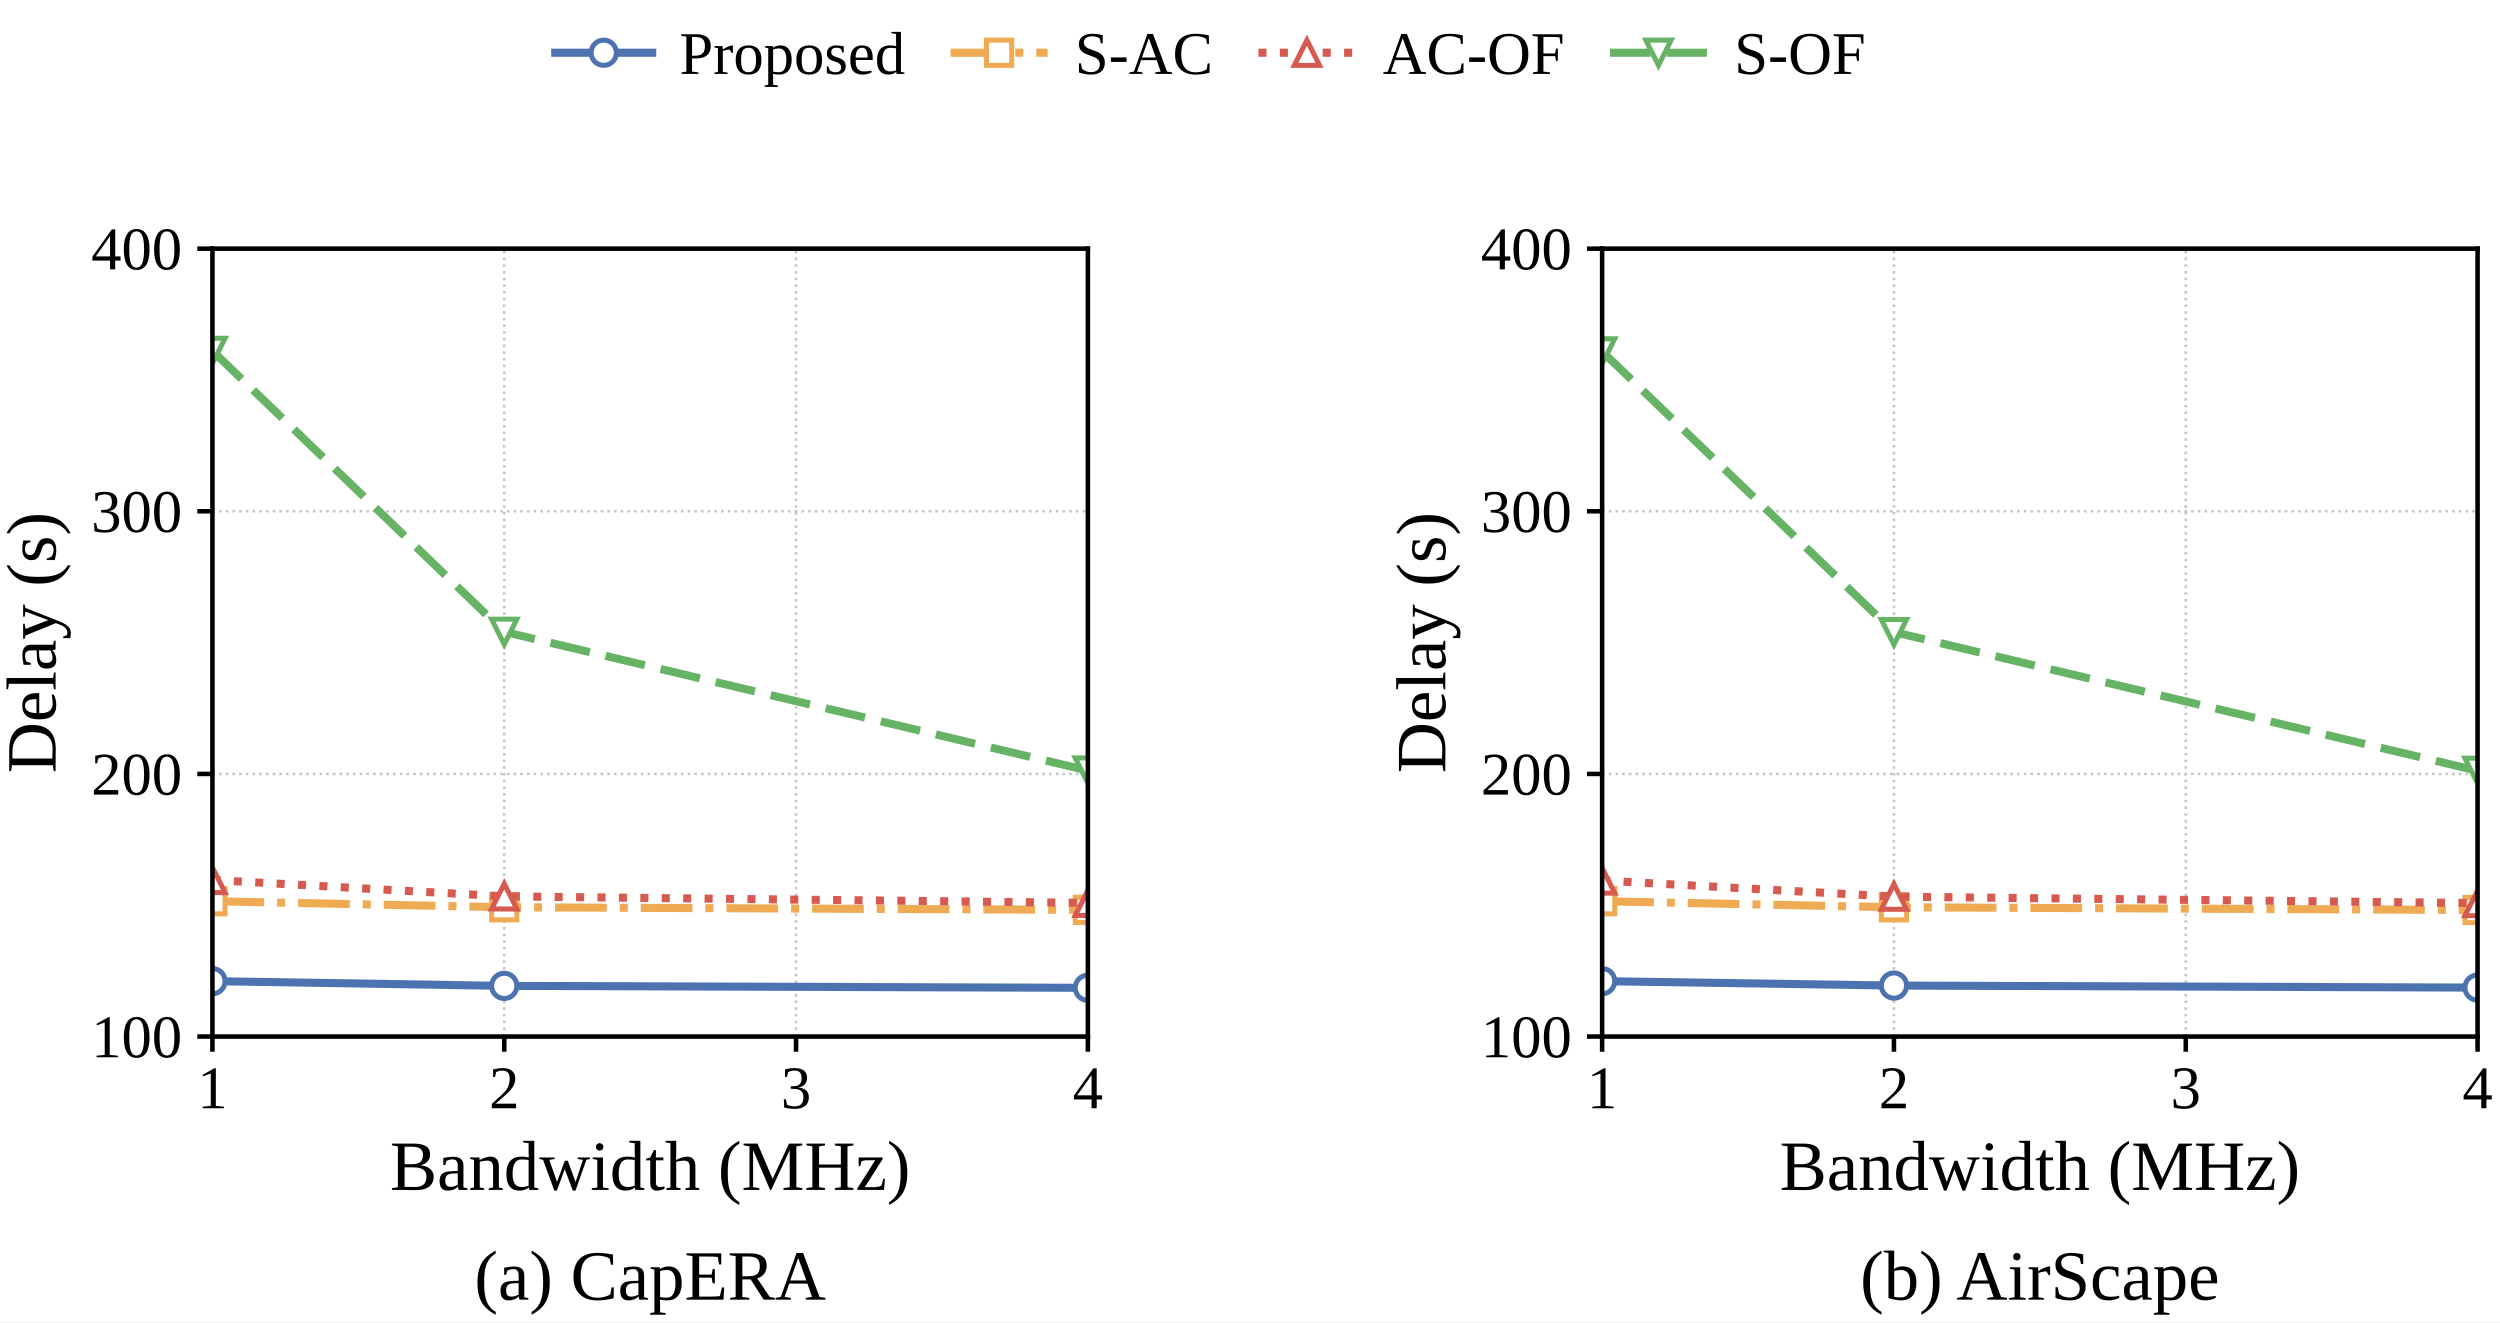
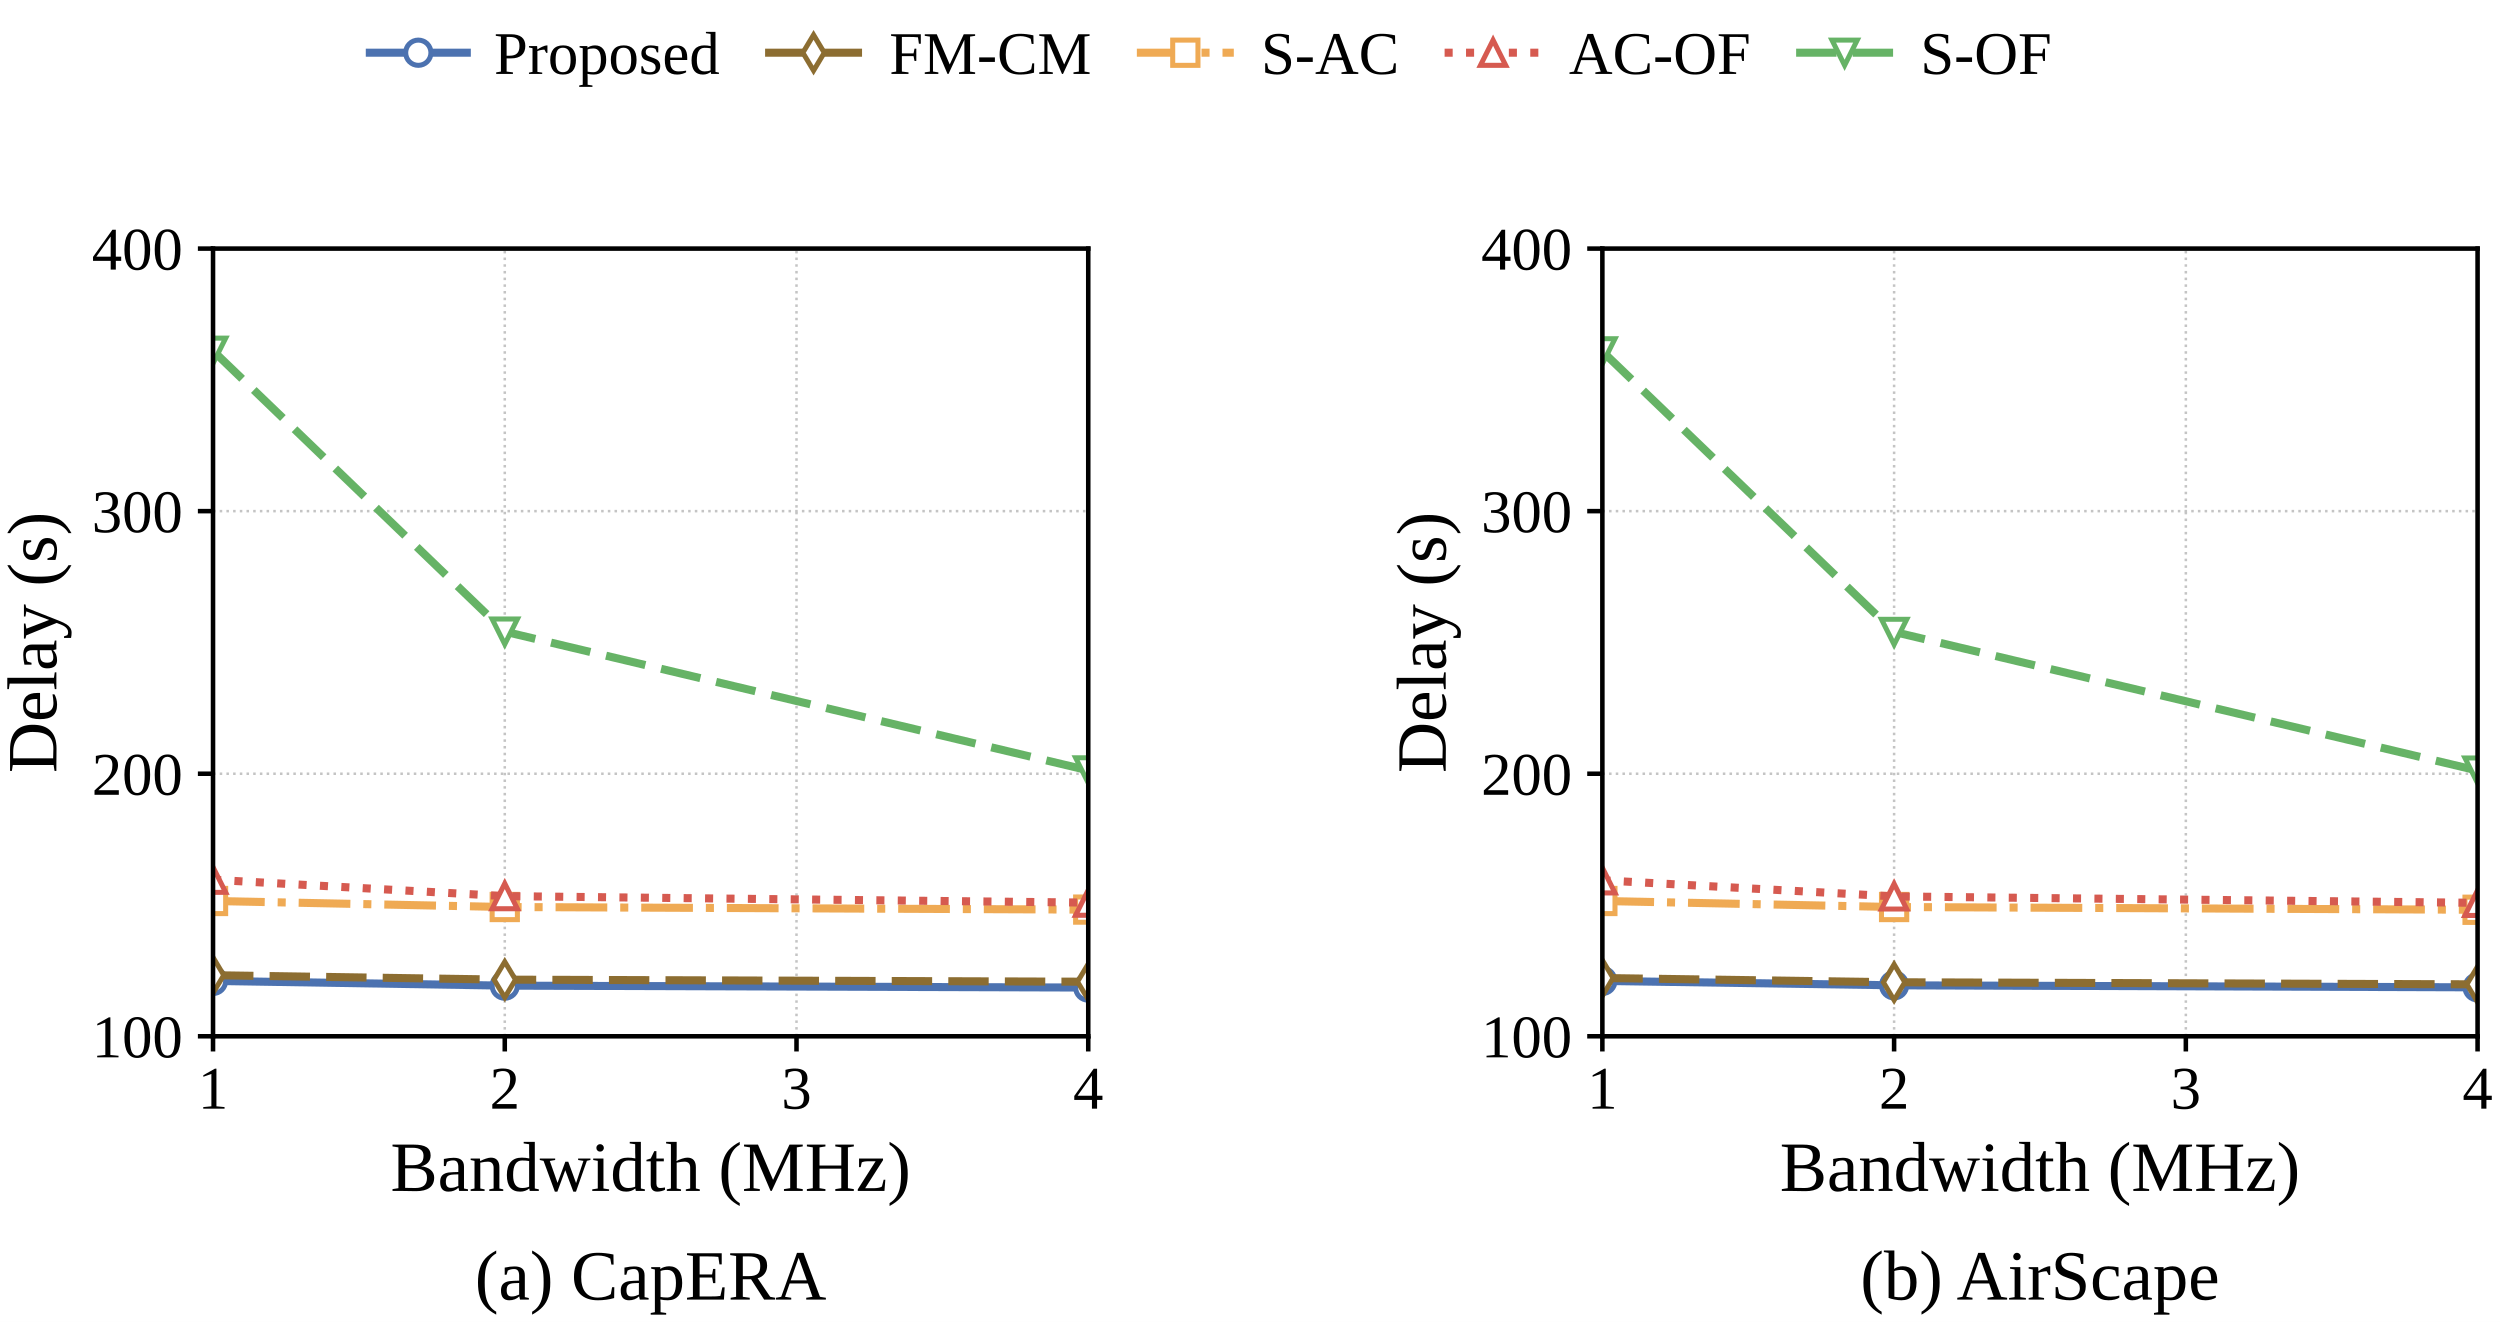
- <svg xmlns="http://www.w3.org/2000/svg" xmlns:xlink="http://www.w3.org/1999/xlink" width="494.904pt" height="261.766pt" viewBox="0 0 494.904 261.766" version="1.1">
+ <svg xmlns="http://www.w3.org/2000/svg" xmlns:xlink="http://www.w3.org/1999/xlink" width="495.033pt" height="261.766pt" viewBox="0 0 495.033 261.766" version="1.1">
  <defs>
    <style type="text/css">*{stroke-linejoin: round; stroke-linecap: butt}</style>
  </defs>
  <g id="figure_1">
    <g id="patch_1">
-       <path d="M 0 261.766 L 494.904 261.766 L 494.904 0 L 0 0 z " style="fill: #ffffff" />
+       <path d="M 0 261.766 L 495.033 261.766 L 495.033 0 L 0 0 z " style="fill: #ffffff" />
    </g>
    <g id="axes_1">
      <g id="patch_2">
-         <path d="M 42.053 205.198 L 215.357 205.198 L 215.357 49.224 L 42.053 49.224 z " style="fill: #ffffff" />
+         <path d="M 42.182 205.198 L 215.486 205.198 L 215.486 49.224 L 42.182 49.224 z " style="fill: #ffffff" />
      </g>
      <g id="matplotlib.axis_1">
        <g id="xtick_1">
          <g id="line2d_1">
-             <path d="M 42.053 205.198 L 42.053 49.224 " clip-path="url(#pb8b2e364c8)" style="fill: none; stroke-dasharray: 0.5,0.825; stroke-dashoffset: 0; stroke: #c4c4c4; stroke-width: 0.5" />
+             <path d="M 42.182 205.198 L 42.182 49.224 " clip-path="url(#p418075f021)" style="fill: none; stroke-dasharray: 0.5,0.825; stroke-dashoffset: 0; stroke: #c4c4c4; stroke-width: 0.5" />
          </g>
          <g id="line2d_2">
            <defs>
-               <path id="m5d435dd56e" d="M 0 0 L 0 3 " style="stroke: #000000; stroke-width: 0.9" />
+               <path id="mca2c76939e" d="M 0 0 L 0 3 " style="stroke: #000000; stroke-width: 0.9" />
            </defs>
            <g>
-               <use xlink:href="#m5d435dd56e" x="42.053" y="205.198" style="stroke: #000000; stroke-width: 0.9" />
+               <use xlink:href="#mca2c76939e" x="42.182" y="205.198" style="stroke: #000000; stroke-width: 0.9" />
            </g>
          </g>
          <g id="text_1">
-             <text style="font: 12px 'Times New Roman', 'Nimbus Roman', 'DejaVu Serif', serif; text-anchor: middle" x="42.053" y="219.393" transform="rotate(-0 42.05313 219.3932)">1</text>
+             <text style="font: 12px 'Times New Roman', 'Nimbus Roman', 'DejaVu Serif', serif; text-anchor: middle" x="42.182" y="219.53" transform="rotate(-0 42.18219 219.5301)">1</text>
          </g>
        </g>
        <g id="xtick_2">
          <g id="line2d_3">
-             <path d="M 99.821 205.198 L 99.821 49.224 " clip-path="url(#pb8b2e364c8)" style="fill: none; stroke-dasharray: 0.5,0.825; stroke-dashoffset: 0; stroke: #c4c4c4; stroke-width: 0.5" />
+             <path d="M 99.95 205.198 L 99.95 49.224 " clip-path="url(#p418075f021)" style="fill: none; stroke-dasharray: 0.5,0.825; stroke-dashoffset: 0; stroke: #c4c4c4; stroke-width: 0.5" />
          </g>
          <g id="line2d_4">
            <g>
-               <use xlink:href="#m5d435dd56e" x="99.821" y="205.198" style="stroke: #000000; stroke-width: 0.9" />
+               <use xlink:href="#mca2c76939e" x="99.95" y="205.198" style="stroke: #000000; stroke-width: 0.9" />
            </g>
          </g>
          <g id="text_2">
-             <text style="font: 12px 'Times New Roman', 'Nimbus Roman', 'DejaVu Serif', serif; text-anchor: middle" x="99.821" y="219.393" transform="rotate(-0 99.82112 219.3932)">2</text>
+             <text style="font: 12px 'Times New Roman', 'Nimbus Roman', 'DejaVu Serif', serif; text-anchor: middle" x="99.95" y="219.53" transform="rotate(-0 99.95019 219.5301)">2</text>
          </g>
        </g>
        <g id="xtick_3">
          <g id="line2d_5">
-             <path d="M 157.589 205.198 L 157.589 49.224 " clip-path="url(#pb8b2e364c8)" style="fill: none; stroke-dasharray: 0.5,0.825; stroke-dashoffset: 0; stroke: #c4c4c4; stroke-width: 0.5" />
+             <path d="M 157.718 205.198 L 157.718 49.224 " clip-path="url(#p418075f021)" style="fill: none; stroke-dasharray: 0.5,0.825; stroke-dashoffset: 0; stroke: #c4c4c4; stroke-width: 0.5" />
          </g>
          <g id="line2d_6">
            <g>
-               <use xlink:href="#m5d435dd56e" x="157.589" y="205.198" style="stroke: #000000; stroke-width: 0.9" />
+               <use xlink:href="#mca2c76939e" x="157.718" y="205.198" style="stroke: #000000; stroke-width: 0.9" />
            </g>
          </g>
          <g id="text_3">
-             <text style="font: 12px 'Times New Roman', 'Nimbus Roman', 'DejaVu Serif', serif; text-anchor: middle" x="157.589" y="219.393" transform="rotate(-0 157.5891 219.3932)">3</text>
+             <text style="font: 12px 'Times New Roman', 'Nimbus Roman', 'DejaVu Serif', serif; text-anchor: middle" x="157.718" y="219.53" transform="rotate(-0 157.7182 219.5301)">3</text>
          </g>
        </g>
        <g id="xtick_4">
          <g id="line2d_7">
-             <path d="M 215.357 205.198 L 215.357 49.224 " clip-path="url(#pb8b2e364c8)" style="fill: none; stroke-dasharray: 0.5,0.825; stroke-dashoffset: 0; stroke: #c4c4c4; stroke-width: 0.5" />
+             <path d="M 215.486 205.198 L 215.486 49.224 " clip-path="url(#p418075f021)" style="fill: none; stroke-dasharray: 0.5,0.825; stroke-dashoffset: 0; stroke: #c4c4c4; stroke-width: 0.5" />
          </g>
          <g id="line2d_8">
            <g>
-               <use xlink:href="#m5d435dd56e" x="215.357" y="205.198" style="stroke: #000000; stroke-width: 0.9" />
+               <use xlink:href="#mca2c76939e" x="215.486" y="205.198" style="stroke: #000000; stroke-width: 0.9" />
            </g>
          </g>
          <g id="text_4">
-             <text style="font: 12px 'Times New Roman', 'Nimbus Roman', 'DejaVu Serif', serif; text-anchor: middle" x="215.357" y="219.393" transform="rotate(-0 215.3571 219.3932)">4</text>
+             <text style="font: 12px 'Times New Roman', 'Nimbus Roman', 'DejaVu Serif', serif; text-anchor: middle" x="215.486" y="219.53" transform="rotate(-0 215.4862 219.5301)">4</text>
          </g>
        </g>
        <g id="text_5">
-           <text style="font: 14px 'Times New Roman', 'Nimbus Roman', 'DejaVu Serif', serif; text-anchor: middle" x="128.705" y="235.559" transform="rotate(-0 128.7051 235.5592)">Bandwidth (MHz)</text>
+           <text style="font: 14px 'Times New Roman', 'Nimbus Roman', 'DejaVu Serif', serif; text-anchor: middle" x="128.834" y="235.818" transform="rotate(-0 128.8342 235.8182)">Bandwidth (MHz)</text>
        </g>
      </g>
      <g id="matplotlib.axis_2">
        <g id="ytick_1">
          <g id="line2d_9">
-             <path d="M 42.053 205.198 L 215.357 205.198 " clip-path="url(#pb8b2e364c8)" style="fill: none; stroke-dasharray: 0.5,0.825; stroke-dashoffset: 0; stroke: #c4c4c4; stroke-width: 0.5" />
+             <path d="M 42.182 205.198 L 215.486 205.198 " clip-path="url(#p418075f021)" style="fill: none; stroke-dasharray: 0.5,0.825; stroke-dashoffset: 0; stroke: #c4c4c4; stroke-width: 0.5" />
          </g>
          <g id="line2d_10">
            <defs>
-               <path id="mfa0407b948" d="M 0 0 L -3 0 " style="stroke: #000000; stroke-width: 0.9" />
+               <path id="m64765bc69f" d="M 0 0 L -3 0 " style="stroke: #000000; stroke-width: 0.9" />
            </defs>
            <g>
-               <use xlink:href="#mfa0407b948" x="42.053" y="205.198" style="stroke: #000000; stroke-width: 0.9" />
+               <use xlink:href="#m64765bc69f" x="42.182" y="205.198" style="stroke: #000000; stroke-width: 0.9" />
            </g>
          </g>
          <g id="text_6">
-             <text style="font: 12px 'Times New Roman', 'Nimbus Roman', 'DejaVu Serif', serif; text-anchor: end" x="36.053" y="209.295" transform="rotate(-0 36.05313 209.2954)">100</text>
+             <text style="font: 12px 'Times New Roman', 'Nimbus Roman', 'DejaVu Serif', serif; text-anchor: end" x="36.182" y="209.364" transform="rotate(-0 36.18219 209.3639)">100</text>
          </g>
        </g>
        <g id="ytick_2">
          <g id="line2d_11">
-             <path d="M 42.053 153.206 L 215.357 153.206 " clip-path="url(#pb8b2e364c8)" style="fill: none; stroke-dasharray: 0.5,0.825; stroke-dashoffset: 0; stroke: #c4c4c4; stroke-width: 0.5" />
+             <path d="M 42.182 153.206 L 215.486 153.206 " clip-path="url(#p418075f021)" style="fill: none; stroke-dasharray: 0.5,0.825; stroke-dashoffset: 0; stroke: #c4c4c4; stroke-width: 0.5" />
          </g>
          <g id="line2d_12">
            <g>
-               <use xlink:href="#mfa0407b948" x="42.053" y="153.206" style="stroke: #000000; stroke-width: 0.9" />
+               <use xlink:href="#m64765bc69f" x="42.182" y="153.206" style="stroke: #000000; stroke-width: 0.9" />
            </g>
          </g>
          <g id="text_7">
-             <text style="font: 12px 'Times New Roman', 'Nimbus Roman', 'DejaVu Serif', serif; text-anchor: end" x="36.053" y="157.304" transform="rotate(-0 36.05313 157.3042)">200</text>
+             <text style="font: 12px 'Times New Roman', 'Nimbus Roman', 'DejaVu Serif', serif; text-anchor: end" x="36.182" y="157.373" transform="rotate(-0 36.18219 157.3726)">200</text>
          </g>
        </g>
        <g id="ytick_3">
          <g id="line2d_13">
-             <path d="M 42.053 101.215 L 215.357 101.215 " clip-path="url(#pb8b2e364c8)" style="fill: none; stroke-dasharray: 0.5,0.825; stroke-dashoffset: 0; stroke: #c4c4c4; stroke-width: 0.5" />
+             <path d="M 42.182 101.215 L 215.486 101.215 " clip-path="url(#p418075f021)" style="fill: none; stroke-dasharray: 0.5,0.825; stroke-dashoffset: 0; stroke: #c4c4c4; stroke-width: 0.5" />
          </g>
          <g id="line2d_14">
            <g>
-               <use xlink:href="#mfa0407b948" x="42.053" y="101.215" style="stroke: #000000; stroke-width: 0.9" />
+               <use xlink:href="#m64765bc69f" x="42.182" y="101.215" style="stroke: #000000; stroke-width: 0.9" />
            </g>
          </g>
          <g id="text_8">
-             <text style="font: 12px 'Times New Roman', 'Nimbus Roman', 'DejaVu Serif', serif; text-anchor: end" x="36.053" y="105.313" transform="rotate(-0 36.05313 105.313)">300</text>
+             <text style="font: 12px 'Times New Roman', 'Nimbus Roman', 'DejaVu Serif', serif; text-anchor: end" x="36.182" y="105.381" transform="rotate(-0 36.18219 105.3815)">300</text>
          </g>
        </g>
        <g id="ytick_4">
          <g id="line2d_15">
-             <path d="M 42.053 49.224 L 215.357 49.224 " clip-path="url(#pb8b2e364c8)" style="fill: none; stroke-dasharray: 0.5,0.825; stroke-dashoffset: 0; stroke: #c4c4c4; stroke-width: 0.5" />
+             <path d="M 42.182 49.224 L 215.486 49.224 " clip-path="url(#p418075f021)" style="fill: none; stroke-dasharray: 0.5,0.825; stroke-dashoffset: 0; stroke: #c4c4c4; stroke-width: 0.5" />
          </g>
          <g id="line2d_16">
            <g>
-               <use xlink:href="#mfa0407b948" x="42.053" y="49.224" style="stroke: #000000; stroke-width: 0.9" />
+               <use xlink:href="#m64765bc69f" x="42.182" y="49.224" style="stroke: #000000; stroke-width: 0.9" />
            </g>
          </g>
          <g id="text_9">
-             <text style="font: 12px 'Times New Roman', 'Nimbus Roman', 'DejaVu Serif', serif; text-anchor: end" x="36.053" y="53.322" transform="rotate(-0 36.05313 53.32181)">400</text>
+             <text style="font: 12px 'Times New Roman', 'Nimbus Roman', 'DejaVu Serif', serif; text-anchor: end" x="36.182" y="53.39" transform="rotate(-0 36.18219 53.39025)">400</text>
          </g>
        </g>
        <g id="text_10">
-           <text style="font: 14px 'Times New Roman', 'Nimbus Roman', 'DejaVu Serif', serif; text-anchor: middle" x="11.002" y="127.211" transform="rotate(-90 11.00156 127.2108)">Delay (s)</text>
+           <text style="font: 14px 'Times New Roman', 'Nimbus Roman', 'DejaVu Serif', serif; text-anchor: middle" x="11.161" y="127.211" transform="rotate(-90 11.16125 127.2108)">Delay (s)</text>
        </g>
      </g>
      <g id="line2d_17">
-         <path d="M 42.053 194.231 L 99.821 195.168 L 215.357 195.549 " clip-path="url(#pb8b2e364c8)" style="fill: none; stroke: #4c72b0; stroke-width: 1.6; stroke-linecap: square" />
+         <path d="M 42.182 194.231 L 99.95 195.168 L 215.486 195.549 " clip-path="url(#p418075f021)" style="fill: none; stroke: #4c72b0; stroke-width: 1.6; stroke-linecap: square" />
        <defs>
-           <path id="mbd447a76b1" d="M 0 2.5 C 0.663 2.5 1.299 2.237 1.768 1.768 C 2.237 1.299 2.5 0.663 2.5 0 C 2.5 -0.663 2.237 -1.299 1.768 -1.768 C 1.299 -2.237 0.663 -2.5 0 -2.5 C -0.663 -2.5 -1.299 -2.237 -1.768 -1.768 C -2.237 -1.299 -2.5 -0.663 -2.5 0 C -2.5 0.663 -2.237 1.299 -1.768 1.768 C -1.299 2.237 -0.663 2.5 0 2.5 z " style="stroke: #4c72b0" />
+           <path id="m3d410d52fe" d="M 0 2.5 C 0.663 2.5 1.299 2.237 1.768 1.768 C 2.237 1.299 2.5 0.663 2.5 0 C 2.5 -0.663 2.237 -1.299 1.768 -1.768 C 1.299 -2.237 0.663 -2.5 0 -2.5 C -0.663 -2.5 -1.299 -2.237 -1.768 -1.768 C -2.237 -1.299 -2.5 -0.663 -2.5 0 C -2.5 0.663 -2.237 1.299 -1.768 1.768 C -1.299 2.237 -0.663 2.5 0 2.5 z " style="stroke: #4c72b0" />
        </defs>
-         <g clip-path="url(#pb8b2e364c8)">
-           <use xlink:href="#mbd447a76b1" x="42.053" y="194.231" style="fill: #ffffff; stroke: #4c72b0" />
-           <use xlink:href="#mbd447a76b1" x="99.821" y="195.168" style="fill: #ffffff; stroke: #4c72b0" />
-           <use xlink:href="#mbd447a76b1" x="215.357" y="195.549" style="fill: #ffffff; stroke: #4c72b0" />
+         <g clip-path="url(#p418075f021)">
+           <use xlink:href="#m3d410d52fe" x="42.182" y="194.231" style="fill: #ffffff; stroke: #4c72b0" />
+           <use xlink:href="#m3d410d52fe" x="99.95" y="195.168" style="fill: #ffffff; stroke: #4c72b0" />
+           <use xlink:href="#m3d410d52fe" x="215.486" y="195.549" style="fill: #ffffff; stroke: #4c72b0" />
        </g>
      </g>
      <g id="line2d_18">
-         <path d="M 42.053 178.407 L 99.821 179.6 L 215.357 180.116 " clip-path="url(#pb8b2e364c8)" style="fill: none; stroke-dasharray: 10.24,2.56,1.6,2.56; stroke-dashoffset: 0; stroke: #efaa54; stroke-width: 1.6" />
+         <path d="M 42.182 193.103 L 99.95 193.981 L 215.486 194.394 " clip-path="url(#p418075f021)" style="fill: none; stroke-dasharray: 8,3.2; stroke-dashoffset: 0; stroke: #8c6d31; stroke-width: 1.6" />
        <defs>
-           <path id="m05ea14dd9e" d="M -2.5 2.5 L 2.5 2.5 L 2.5 -2.5 L -2.5 -2.5 z " style="stroke: #efaa54; stroke-linejoin: miter" />
+           <path id="m2f4f884e39" d="M -0 3.536 L 2.121 0 L -0 -3.536 L -2.121 -0 z " style="stroke: #8c6d31; stroke-linejoin: miter" />
        </defs>
-         <g clip-path="url(#pb8b2e364c8)">
-           <use xlink:href="#m05ea14dd9e" x="42.053" y="178.407" style="fill: #ffffff; stroke: #efaa54; stroke-linejoin: miter" />
-           <use xlink:href="#m05ea14dd9e" x="99.821" y="179.6" style="fill: #ffffff; stroke: #efaa54; stroke-linejoin: miter" />
-           <use xlink:href="#m05ea14dd9e" x="215.357" y="180.116" style="fill: #ffffff; stroke: #efaa54; stroke-linejoin: miter" />
+         <g clip-path="url(#p418075f021)">
+           <use xlink:href="#m2f4f884e39" x="42.182" y="193.103" style="fill: #ffffff; stroke: #8c6d31; stroke-linejoin: miter" />
+           <use xlink:href="#m2f4f884e39" x="99.95" y="193.981" style="fill: #ffffff; stroke: #8c6d31; stroke-linejoin: miter" />
+           <use xlink:href="#m2f4f884e39" x="215.486" y="194.394" style="fill: #ffffff; stroke: #8c6d31; stroke-linejoin: miter" />
        </g>
      </g>
      <g id="line2d_19">
-         <path d="M 42.053 174.201 L 99.821 177.444 L 215.357 178.732 " clip-path="url(#pb8b2e364c8)" style="fill: none; stroke-dasharray: 1.6,2.64; stroke-dashoffset: 0; stroke: #d65a50; stroke-width: 1.6" />
+         <path d="M 42.182 178.407 L 99.95 179.6 L 215.486 180.116 " clip-path="url(#p418075f021)" style="fill: none; stroke-dasharray: 10.24,2.56,1.6,2.56; stroke-dashoffset: 0; stroke: #efaa54; stroke-width: 1.6" />
        <defs>
-           <path id="m8ee3a49b47" d="M 0 -2.5 L -2.5 2.5 L 2.5 2.5 z " style="stroke: #d65a50; stroke-linejoin: miter" />
+           <path id="ma551f74fd8" d="M -2.5 2.5 L 2.5 2.5 L 2.5 -2.5 L -2.5 -2.5 z " style="stroke: #efaa54; stroke-linejoin: miter" />
        </defs>
-         <g clip-path="url(#pb8b2e364c8)">
-           <use xlink:href="#m8ee3a49b47" x="42.053" y="174.201" style="fill: #ffffff; stroke: #d65a50; stroke-linejoin: miter" />
-           <use xlink:href="#m8ee3a49b47" x="99.821" y="177.444" style="fill: #ffffff; stroke: #d65a50; stroke-linejoin: miter" />
-           <use xlink:href="#m8ee3a49b47" x="215.357" y="178.732" style="fill: #ffffff; stroke: #d65a50; stroke-linejoin: miter" />
+         <g clip-path="url(#p418075f021)">
+           <use xlink:href="#ma551f74fd8" x="42.182" y="178.407" style="fill: #ffffff; stroke: #efaa54; stroke-linejoin: miter" />
+           <use xlink:href="#ma551f74fd8" x="99.95" y="179.6" style="fill: #ffffff; stroke: #efaa54; stroke-linejoin: miter" />
+           <use xlink:href="#ma551f74fd8" x="215.486" y="180.116" style="fill: #ffffff; stroke: #efaa54; stroke-linejoin: miter" />
        </g>
      </g>
      <g id="line2d_20">
-         <path d="M 42.053 69.459 L 99.821 125.072 L 215.357 152.546 " clip-path="url(#pb8b2e364c8)" style="fill: none; stroke-dasharray: 8,3.2; stroke-dashoffset: 0; stroke: #66b366; stroke-width: 1.6" />
+         <path d="M 42.182 174.201 L 99.95 177.444 L 215.486 178.732 " clip-path="url(#p418075f021)" style="fill: none; stroke-dasharray: 1.6,2.64; stroke-dashoffset: 0; stroke: #d65a50; stroke-width: 1.6" />
        <defs>
-           <path id="mfc813d1daf" d="M -0 2.5 L 2.5 -2.5 L -2.5 -2.5 z " style="stroke: #66b366; stroke-linejoin: miter" />
+           <path id="m4566b4f1d1" d="M 0 -2.5 L -2.5 2.5 L 2.5 2.5 z " style="stroke: #d65a50; stroke-linejoin: miter" />
        </defs>
-         <g clip-path="url(#pb8b2e364c8)">
-           <use xlink:href="#mfc813d1daf" x="42.053" y="69.459" style="fill: #ffffff; stroke: #66b366; stroke-linejoin: miter" />
-           <use xlink:href="#mfc813d1daf" x="99.821" y="125.072" style="fill: #ffffff; stroke: #66b366; stroke-linejoin: miter" />
-           <use xlink:href="#mfc813d1daf" x="215.357" y="152.546" style="fill: #ffffff; stroke: #66b366; stroke-linejoin: miter" />
+         <g clip-path="url(#p418075f021)">
+           <use xlink:href="#m4566b4f1d1" x="42.182" y="174.201" style="fill: #ffffff; stroke: #d65a50; stroke-linejoin: miter" />
+           <use xlink:href="#m4566b4f1d1" x="99.95" y="177.444" style="fill: #ffffff; stroke: #d65a50; stroke-linejoin: miter" />
+           <use xlink:href="#m4566b4f1d1" x="215.486" y="178.732" style="fill: #ffffff; stroke: #d65a50; stroke-linejoin: miter" />
+         </g>
+       </g>
+       <g id="line2d_21">
+         <path d="M 42.182 69.459 L 99.95 125.072 L 215.486 152.546 " clip-path="url(#p418075f021)" style="fill: none; stroke-dasharray: 8,3.2; stroke-dashoffset: 0; stroke: #66b366; stroke-width: 1.6" />
+         <defs>
+           <path id="m9870bb6a5e" d="M -0 2.5 L 2.5 -2.5 L -2.5 -2.5 z " style="stroke: #66b366; stroke-linejoin: miter" />
+         </defs>
+         <g clip-path="url(#p418075f021)">
+           <use xlink:href="#m9870bb6a5e" x="42.182" y="69.459" style="fill: #ffffff; stroke: #66b366; stroke-linejoin: miter" />
+           <use xlink:href="#m9870bb6a5e" x="99.95" y="125.072" style="fill: #ffffff; stroke: #66b366; stroke-linejoin: miter" />
+           <use xlink:href="#m9870bb6a5e" x="215.486" y="152.546" style="fill: #ffffff; stroke: #66b366; stroke-linejoin: miter" />
        </g>
      </g>
      <g id="patch_3">
-         <path d="M 42.053 205.198 L 42.053 49.224 " style="fill: none; stroke: #000000; stroke-width: 0.9; stroke-linejoin: miter; stroke-linecap: square" />
+         <path d="M 42.182 205.198 L 42.182 49.224 " style="fill: none; stroke: #000000; stroke-width: 0.9; stroke-linejoin: miter; stroke-linecap: square" />
      </g>
      <g id="patch_4">
-         <path d="M 215.357 205.198 L 215.357 49.224 " style="fill: none; stroke: #000000; stroke-width: 0.9; stroke-linejoin: miter; stroke-linecap: square" />
+         <path d="M 215.486 205.198 L 215.486 49.224 " style="fill: none; stroke: #000000; stroke-width: 0.9; stroke-linejoin: miter; stroke-linecap: square" />
      </g>
      <g id="patch_5">
-         <path d="M 42.053 205.198 L 215.357 205.198 " style="fill: none; stroke: #000000; stroke-width: 0.9; stroke-linejoin: miter; stroke-linecap: square" />
+         <path d="M 42.182 205.198 L 215.486 205.198 " style="fill: none; stroke: #000000; stroke-width: 0.9; stroke-linejoin: miter; stroke-linecap: square" />
      </g>
      <g id="patch_6">
-         <path d="M 42.053 49.224 L 215.357 49.224 " style="fill: none; stroke: #000000; stroke-width: 0.9; stroke-linejoin: miter; stroke-linecap: square" />
+         <path d="M 42.182 49.224 L 215.486 49.224 " style="fill: none; stroke: #000000; stroke-width: 0.9; stroke-linejoin: miter; stroke-linecap: square" />
      </g>
    </g>
    <g id="axes_2">
      <g id="patch_7">
-         <path d="M 317.16 205.198 L 490.464 205.198 L 490.464 49.224 L 317.16 49.224 z " style="fill: #ffffff" />
+         <path d="M 317.289 205.198 L 490.593 205.198 L 490.593 49.224 L 317.289 49.224 z " style="fill: #ffffff" />
      </g>
      <g id="matplotlib.axis_3">
        <g id="xtick_5">
-           <g id="line2d_21">
-             <path d="M 317.16 205.198 L 317.16 49.224 " clip-path="url(#paba316b208)" style="fill: none; stroke-dasharray: 0.5,0.825; stroke-dashoffset: 0; stroke: #c4c4c4; stroke-width: 0.5" />
-           </g>
          <g id="line2d_22">
-             <g>
-               <use xlink:href="#m5d435dd56e" x="317.16" y="205.198" style="stroke: #000000; stroke-width: 0.9" />
+             <path d="M 317.289 205.198 L 317.289 49.224 " clip-path="url(#p19f800a2aa)" style="fill: none; stroke-dasharray: 0.5,0.825; stroke-dashoffset: 0; stroke: #c4c4c4; stroke-width: 0.5" />
+           </g>
+           <g id="line2d_23">
+             <g>
+               <use xlink:href="#mca2c76939e" x="317.289" y="205.198" style="stroke: #000000; stroke-width: 0.9" />
            </g>
          </g>
          <g id="text_11">
-             <text style="font: 12px 'Times New Roman', 'Nimbus Roman', 'DejaVu Serif', serif; text-anchor: middle" x="317.16" y="219.393" transform="rotate(-0 317.1599 219.3932)">1</text>
+             <text style="font: 12px 'Times New Roman', 'Nimbus Roman', 'DejaVu Serif', serif; text-anchor: middle" x="317.289" y="219.53" transform="rotate(-0 317.2889 219.5301)">1</text>
          </g>
        </g>
        <g id="xtick_6">
-           <g id="line2d_23">
-             <path d="M 374.928 205.198 L 374.928 49.224 " clip-path="url(#paba316b208)" style="fill: none; stroke-dasharray: 0.5,0.825; stroke-dashoffset: 0; stroke: #c4c4c4; stroke-width: 0.5" />
-           </g>
          <g id="line2d_24">
-             <g>
-               <use xlink:href="#m5d435dd56e" x="374.928" y="205.198" style="stroke: #000000; stroke-width: 0.9" />
+             <path d="M 375.057 205.198 L 375.057 49.224 " clip-path="url(#p19f800a2aa)" style="fill: none; stroke-dasharray: 0.5,0.825; stroke-dashoffset: 0; stroke: #c4c4c4; stroke-width: 0.5" />
+           </g>
+           <g id="line2d_25">
+             <g>
+               <use xlink:href="#mca2c76939e" x="375.057" y="205.198" style="stroke: #000000; stroke-width: 0.9" />
            </g>
          </g>
          <g id="text_12">
-             <text style="font: 12px 'Times New Roman', 'Nimbus Roman', 'DejaVu Serif', serif; text-anchor: middle" x="374.928" y="219.393" transform="rotate(-0 374.9279 219.3932)">2</text>
+             <text style="font: 12px 'Times New Roman', 'Nimbus Roman', 'DejaVu Serif', serif; text-anchor: middle" x="375.057" y="219.53" transform="rotate(-0 375.0569 219.5301)">2</text>
          </g>
        </g>
        <g id="xtick_7">
-           <g id="line2d_25">
-             <path d="M 432.696 205.198 L 432.696 49.224 " clip-path="url(#paba316b208)" style="fill: none; stroke-dasharray: 0.5,0.825; stroke-dashoffset: 0; stroke: #c4c4c4; stroke-width: 0.5" />
-           </g>
          <g id="line2d_26">
-             <g>
-               <use xlink:href="#m5d435dd56e" x="432.696" y="205.198" style="stroke: #000000; stroke-width: 0.9" />
+             <path d="M 432.825 205.198 L 432.825 49.224 " clip-path="url(#p19f800a2aa)" style="fill: none; stroke-dasharray: 0.5,0.825; stroke-dashoffset: 0; stroke: #c4c4c4; stroke-width: 0.5" />
+           </g>
+           <g id="line2d_27">
+             <g>
+               <use xlink:href="#mca2c76939e" x="432.825" y="205.198" style="stroke: #000000; stroke-width: 0.9" />
            </g>
          </g>
          <g id="text_13">
-             <text style="font: 12px 'Times New Roman', 'Nimbus Roman', 'DejaVu Serif', serif; text-anchor: middle" x="432.696" y="219.393" transform="rotate(-0 432.6959 219.3932)">3</text>
+             <text style="font: 12px 'Times New Roman', 'Nimbus Roman', 'DejaVu Serif', serif; text-anchor: middle" x="432.825" y="219.53" transform="rotate(-0 432.8249 219.5301)">3</text>
          </g>
        </g>
        <g id="xtick_8">
-           <g id="line2d_27">
-             <path d="M 490.464 205.198 L 490.464 49.224 " clip-path="url(#paba316b208)" style="fill: none; stroke-dasharray: 0.5,0.825; stroke-dashoffset: 0; stroke: #c4c4c4; stroke-width: 0.5" />
-           </g>
          <g id="line2d_28">
-             <g>
-               <use xlink:href="#m5d435dd56e" x="490.464" y="205.198" style="stroke: #000000; stroke-width: 0.9" />
+             <path d="M 490.593 205.198 L 490.593 49.224 " clip-path="url(#p19f800a2aa)" style="fill: none; stroke-dasharray: 0.5,0.825; stroke-dashoffset: 0; stroke: #c4c4c4; stroke-width: 0.5" />
+           </g>
+           <g id="line2d_29">
+             <g>
+               <use xlink:href="#mca2c76939e" x="490.593" y="205.198" style="stroke: #000000; stroke-width: 0.9" />
            </g>
          </g>
          <g id="text_14">
-             <text style="font: 12px 'Times New Roman', 'Nimbus Roman', 'DejaVu Serif', serif; text-anchor: middle" x="490.464" y="219.393" transform="rotate(-0 490.4639 219.3932)">4</text>
+             <text style="font: 12px 'Times New Roman', 'Nimbus Roman', 'DejaVu Serif', serif; text-anchor: middle" x="490.593" y="219.53" transform="rotate(-0 490.5929 219.5301)">4</text>
          </g>
        </g>
        <g id="text_15">
-           <text style="font: 14px 'Times New Roman', 'Nimbus Roman', 'DejaVu Serif', serif; text-anchor: middle" x="403.812" y="235.559" transform="rotate(-0 403.8119 235.5592)">Bandwidth (MHz)</text>
+           <text style="font: 14px 'Times New Roman', 'Nimbus Roman', 'DejaVu Serif', serif; text-anchor: middle" x="403.941" y="235.818" transform="rotate(-0 403.9409 235.8182)">Bandwidth (MHz)</text>
        </g>
      </g>
      <g id="matplotlib.axis_4">
        <g id="ytick_5">
-           <g id="line2d_29">
-             <path d="M 317.16 205.198 L 490.464 205.198 " clip-path="url(#paba316b208)" style="fill: none; stroke-dasharray: 0.5,0.825; stroke-dashoffset: 0; stroke: #c4c4c4; stroke-width: 0.5" />
-           </g>
          <g id="line2d_30">
-             <g>
-               <use xlink:href="#mfa0407b948" x="317.16" y="205.198" style="stroke: #000000; stroke-width: 0.9" />
+             <path d="M 317.289 205.198 L 490.593 205.198 " clip-path="url(#p19f800a2aa)" style="fill: none; stroke-dasharray: 0.5,0.825; stroke-dashoffset: 0; stroke: #c4c4c4; stroke-width: 0.5" />
+           </g>
+           <g id="line2d_31">
+             <g>
+               <use xlink:href="#m64765bc69f" x="317.289" y="205.198" style="stroke: #000000; stroke-width: 0.9" />
            </g>
          </g>
          <g id="text_16">
-             <text style="font: 12px 'Times New Roman', 'Nimbus Roman', 'DejaVu Serif', serif; text-anchor: end" x="311.16" y="209.295" transform="rotate(-0 311.1599 209.2954)">100</text>
+             <text style="font: 12px 'Times New Roman', 'Nimbus Roman', 'DejaVu Serif', serif; text-anchor: end" x="311.289" y="209.364" transform="rotate(-0 311.2889 209.3639)">100</text>
          </g>
        </g>
        <g id="ytick_6">
-           <g id="line2d_31">
-             <path d="M 317.16 153.206 L 490.464 153.206 " clip-path="url(#paba316b208)" style="fill: none; stroke-dasharray: 0.5,0.825; stroke-dashoffset: 0; stroke: #c4c4c4; stroke-width: 0.5" />
-           </g>
          <g id="line2d_32">
-             <g>
-               <use xlink:href="#mfa0407b948" x="317.16" y="153.206" style="stroke: #000000; stroke-width: 0.9" />
+             <path d="M 317.289 153.206 L 490.593 153.206 " clip-path="url(#p19f800a2aa)" style="fill: none; stroke-dasharray: 0.5,0.825; stroke-dashoffset: 0; stroke: #c4c4c4; stroke-width: 0.5" />
+           </g>
+           <g id="line2d_33">
+             <g>
+               <use xlink:href="#m64765bc69f" x="317.289" y="153.206" style="stroke: #000000; stroke-width: 0.9" />
            </g>
          </g>
          <g id="text_17">
-             <text style="font: 12px 'Times New Roman', 'Nimbus Roman', 'DejaVu Serif', serif; text-anchor: end" x="311.16" y="157.304" transform="rotate(-0 311.1599 157.3042)">200</text>
+             <text style="font: 12px 'Times New Roman', 'Nimbus Roman', 'DejaVu Serif', serif; text-anchor: end" x="311.289" y="157.373" transform="rotate(-0 311.2889 157.3726)">200</text>
          </g>
        </g>
        <g id="ytick_7">
-           <g id="line2d_33">
-             <path d="M 317.16 101.215 L 490.464 101.215 " clip-path="url(#paba316b208)" style="fill: none; stroke-dasharray: 0.5,0.825; stroke-dashoffset: 0; stroke: #c4c4c4; stroke-width: 0.5" />
-           </g>
          <g id="line2d_34">
-             <g>
-               <use xlink:href="#mfa0407b948" x="317.16" y="101.215" style="stroke: #000000; stroke-width: 0.9" />
+             <path d="M 317.289 101.215 L 490.593 101.215 " clip-path="url(#p19f800a2aa)" style="fill: none; stroke-dasharray: 0.5,0.825; stroke-dashoffset: 0; stroke: #c4c4c4; stroke-width: 0.5" />
+           </g>
+           <g id="line2d_35">
+             <g>
+               <use xlink:href="#m64765bc69f" x="317.289" y="101.215" style="stroke: #000000; stroke-width: 0.9" />
            </g>
          </g>
          <g id="text_18">
-             <text style="font: 12px 'Times New Roman', 'Nimbus Roman', 'DejaVu Serif', serif; text-anchor: end" x="311.16" y="105.313" transform="rotate(-0 311.1599 105.313)">300</text>
+             <text style="font: 12px 'Times New Roman', 'Nimbus Roman', 'DejaVu Serif', serif; text-anchor: end" x="311.289" y="105.381" transform="rotate(-0 311.2889 105.3815)">300</text>
          </g>
        </g>
        <g id="ytick_8">
-           <g id="line2d_35">
-             <path d="M 317.16 49.224 L 490.464 49.224 " clip-path="url(#paba316b208)" style="fill: none; stroke-dasharray: 0.5,0.825; stroke-dashoffset: 0; stroke: #c4c4c4; stroke-width: 0.5" />
-           </g>
          <g id="line2d_36">
-             <g>
-               <use xlink:href="#mfa0407b948" x="317.16" y="49.224" style="stroke: #000000; stroke-width: 0.9" />
+             <path d="M 317.289 49.224 L 490.593 49.224 " clip-path="url(#p19f800a2aa)" style="fill: none; stroke-dasharray: 0.5,0.825; stroke-dashoffset: 0; stroke: #c4c4c4; stroke-width: 0.5" />
+           </g>
+           <g id="line2d_37">
+             <g>
+               <use xlink:href="#m64765bc69f" x="317.289" y="49.224" style="stroke: #000000; stroke-width: 0.9" />
            </g>
          </g>
          <g id="text_19">
-             <text style="font: 12px 'Times New Roman', 'Nimbus Roman', 'DejaVu Serif', serif; text-anchor: end" x="311.16" y="53.322" transform="rotate(-0 311.1599 53.32181)">400</text>
+             <text style="font: 12px 'Times New Roman', 'Nimbus Roman', 'DejaVu Serif', serif; text-anchor: end" x="311.289" y="53.39" transform="rotate(-0 311.2889 53.39025)">400</text>
          </g>
        </g>
        <g id="text_20">
-           <text style="font: 14px 'Times New Roman', 'Nimbus Roman', 'DejaVu Serif', serif; text-anchor: middle" x="286.108" y="127.211" transform="rotate(-90 286.1083 127.2108)">Delay (s)</text>
-         </g>
-       </g>
-       <g id="line2d_37">
-         <path d="M 317.16 194.233 L 374.928 195.106 L 490.464 195.506 " clip-path="url(#paba316b208)" style="fill: none; stroke: #4c72b0; stroke-width: 1.6; stroke-linecap: square" />
-         <g clip-path="url(#paba316b208)">
-           <use xlink:href="#mbd447a76b1" x="317.16" y="194.233" style="fill: #ffffff; stroke: #4c72b0" />
-           <use xlink:href="#mbd447a76b1" x="374.928" y="195.106" style="fill: #ffffff; stroke: #4c72b0" />
-           <use xlink:href="#mbd447a76b1" x="490.464" y="195.506" style="fill: #ffffff; stroke: #4c72b0" />
+           <text style="font: 14px 'Times New Roman', 'Nimbus Roman', 'DejaVu Serif', serif; text-anchor: middle" x="286.268" y="127.211" transform="rotate(-90 286.268 127.2108)">Delay (s)</text>
        </g>
      </g>
      <g id="line2d_38">
-         <path d="M 317.16 178.409 L 374.928 179.602 L 490.464 180.145 " clip-path="url(#paba316b208)" style="fill: none; stroke-dasharray: 10.24,2.56,1.6,2.56; stroke-dashoffset: 0; stroke: #efaa54; stroke-width: 1.6" />
-         <g clip-path="url(#paba316b208)">
-           <use xlink:href="#m05ea14dd9e" x="317.16" y="178.409" style="fill: #ffffff; stroke: #efaa54; stroke-linejoin: miter" />
-           <use xlink:href="#m05ea14dd9e" x="374.928" y="179.602" style="fill: #ffffff; stroke: #efaa54; stroke-linejoin: miter" />
-           <use xlink:href="#m05ea14dd9e" x="490.464" y="180.145" style="fill: #ffffff; stroke: #efaa54; stroke-linejoin: miter" />
+         <path d="M 317.289 194.233 L 375.057 195.106 L 490.593 195.506 " clip-path="url(#p19f800a2aa)" style="fill: none; stroke: #4c72b0; stroke-width: 1.6; stroke-linecap: square" />
+         <g clip-path="url(#p19f800a2aa)">
+           <use xlink:href="#m3d410d52fe" x="317.289" y="194.233" style="fill: #ffffff; stroke: #4c72b0" />
+           <use xlink:href="#m3d410d52fe" x="375.057" y="195.106" style="fill: #ffffff; stroke: #4c72b0" />
+           <use xlink:href="#m3d410d52fe" x="490.593" y="195.506" style="fill: #ffffff; stroke: #4c72b0" />
        </g>
      </g>
      <g id="line2d_39">
-         <path d="M 317.16 174.31 L 374.928 177.499 L 490.464 178.774 " clip-path="url(#paba316b208)" style="fill: none; stroke-dasharray: 1.6,2.64; stroke-dashoffset: 0; stroke: #d65a50; stroke-width: 1.6" />
-         <g clip-path="url(#paba316b208)">
-           <use xlink:href="#m8ee3a49b47" x="317.16" y="174.31" style="fill: #ffffff; stroke: #d65a50; stroke-linejoin: miter" />
-           <use xlink:href="#m8ee3a49b47" x="374.928" y="177.499" style="fill: #ffffff; stroke: #d65a50; stroke-linejoin: miter" />
-           <use xlink:href="#m8ee3a49b47" x="490.464" y="178.774" style="fill: #ffffff; stroke: #d65a50; stroke-linejoin: miter" />
+         <path d="M 317.289 193.658 L 375.057 194.499 L 490.593 194.912 " clip-path="url(#p19f800a2aa)" style="fill: none; stroke-dasharray: 8,3.2; stroke-dashoffset: 0; stroke: #8c6d31; stroke-width: 1.6" />
+         <g clip-path="url(#p19f800a2aa)">
+           <use xlink:href="#m2f4f884e39" x="317.289" y="193.658" style="fill: #ffffff; stroke: #8c6d31; stroke-linejoin: miter" />
+           <use xlink:href="#m2f4f884e39" x="375.057" y="194.499" style="fill: #ffffff; stroke: #8c6d31; stroke-linejoin: miter" />
+           <use xlink:href="#m2f4f884e39" x="490.593" y="194.912" style="fill: #ffffff; stroke: #8c6d31; stroke-linejoin: miter" />
        </g>
      </g>
      <g id="line2d_40">
-         <path d="M 317.16 69.567 L 374.928 125.128 L 490.464 152.588 " clip-path="url(#paba316b208)" style="fill: none; stroke-dasharray: 8,3.2; stroke-dashoffset: 0; stroke: #66b366; stroke-width: 1.6" />
-         <g clip-path="url(#paba316b208)">
-           <use xlink:href="#mfc813d1daf" x="317.16" y="69.567" style="fill: #ffffff; stroke: #66b366; stroke-linejoin: miter" />
-           <use xlink:href="#mfc813d1daf" x="374.928" y="125.128" style="fill: #ffffff; stroke: #66b366; stroke-linejoin: miter" />
-           <use xlink:href="#mfc813d1daf" x="490.464" y="152.588" style="fill: #ffffff; stroke: #66b366; stroke-linejoin: miter" />
+         <path d="M 317.289 178.409 L 375.057 179.602 L 490.593 180.145 " clip-path="url(#p19f800a2aa)" style="fill: none; stroke-dasharray: 10.24,2.56,1.6,2.56; stroke-dashoffset: 0; stroke: #efaa54; stroke-width: 1.6" />
+         <g clip-path="url(#p19f800a2aa)">
+           <use xlink:href="#ma551f74fd8" x="317.289" y="178.409" style="fill: #ffffff; stroke: #efaa54; stroke-linejoin: miter" />
+           <use xlink:href="#ma551f74fd8" x="375.057" y="179.602" style="fill: #ffffff; stroke: #efaa54; stroke-linejoin: miter" />
+           <use xlink:href="#ma551f74fd8" x="490.593" y="180.145" style="fill: #ffffff; stroke: #efaa54; stroke-linejoin: miter" />
+         </g>
+       </g>
+       <g id="line2d_41">
+         <path d="M 317.289 174.31 L 375.057 177.499 L 490.593 178.774 " clip-path="url(#p19f800a2aa)" style="fill: none; stroke-dasharray: 1.6,2.64; stroke-dashoffset: 0; stroke: #d65a50; stroke-width: 1.6" />
+         <g clip-path="url(#p19f800a2aa)">
+           <use xlink:href="#m4566b4f1d1" x="317.289" y="174.31" style="fill: #ffffff; stroke: #d65a50; stroke-linejoin: miter" />
+           <use xlink:href="#m4566b4f1d1" x="375.057" y="177.499" style="fill: #ffffff; stroke: #d65a50; stroke-linejoin: miter" />
+           <use xlink:href="#m4566b4f1d1" x="490.593" y="178.774" style="fill: #ffffff; stroke: #d65a50; stroke-linejoin: miter" />
+         </g>
+       </g>
+       <g id="line2d_42">
+         <path d="M 317.289 69.567 L 375.057 125.128 L 490.593 152.588 " clip-path="url(#p19f800a2aa)" style="fill: none; stroke-dasharray: 8,3.2; stroke-dashoffset: 0; stroke: #66b366; stroke-width: 1.6" />
+         <g clip-path="url(#p19f800a2aa)">
+           <use xlink:href="#m9870bb6a5e" x="317.289" y="69.567" style="fill: #ffffff; stroke: #66b366; stroke-linejoin: miter" />
+           <use xlink:href="#m9870bb6a5e" x="375.057" y="125.128" style="fill: #ffffff; stroke: #66b366; stroke-linejoin: miter" />
+           <use xlink:href="#m9870bb6a5e" x="490.593" y="152.588" style="fill: #ffffff; stroke: #66b366; stroke-linejoin: miter" />
        </g>
      </g>
      <g id="patch_8">
-         <path d="M 317.16 205.198 L 317.16 49.224 " style="fill: none; stroke: #000000; stroke-width: 0.9; stroke-linejoin: miter; stroke-linecap: square" />
+         <path d="M 317.289 205.198 L 317.289 49.224 " style="fill: none; stroke: #000000; stroke-width: 0.9; stroke-linejoin: miter; stroke-linecap: square" />
      </g>
      <g id="patch_9">
-         <path d="M 490.464 205.198 L 490.464 49.224 " style="fill: none; stroke: #000000; stroke-width: 0.9; stroke-linejoin: miter; stroke-linecap: square" />
+         <path d="M 490.593 205.198 L 490.593 49.224 " style="fill: none; stroke: #000000; stroke-width: 0.9; stroke-linejoin: miter; stroke-linecap: square" />
      </g>
      <g id="patch_10">
-         <path d="M 317.16 205.198 L 490.464 205.198 " style="fill: none; stroke: #000000; stroke-width: 0.9; stroke-linejoin: miter; stroke-linecap: square" />
+         <path d="M 317.289 205.198 L 490.593 205.198 " style="fill: none; stroke: #000000; stroke-width: 0.9; stroke-linejoin: miter; stroke-linecap: square" />
      </g>
      <g id="patch_11">
-         <path d="M 317.16 49.224 L 490.464 49.224 " style="fill: none; stroke: #000000; stroke-width: 0.9; stroke-linejoin: miter; stroke-linecap: square" />
+         <path d="M 317.289 49.224 L 490.593 49.224 " style="fill: none; stroke: #000000; stroke-width: 0.9; stroke-linejoin: miter; stroke-linecap: square" />
      </g>
    </g>
    <g id="text_21">
-       <text style="font: 14px 'Times New Roman', 'Nimbus Roman', 'DejaVu Serif', serif; text-anchor: middle" x="128.705" y="257.288" transform="rotate(-0 128.7051 257.2878)">(a) CapERA</text>
+       <text style="font: 14px 'Times New Roman', 'Nimbus Roman', 'DejaVu Serif', serif; text-anchor: middle" x="128.834" y="257.332" transform="rotate(-0 128.8342 257.3315)">(a) CapERA</text>
    </g>
    <g id="text_22">
-       <text style="font: 14px 'Times New Roman', 'Nimbus Roman', 'DejaVu Serif', serif; text-anchor: middle" x="403.812" y="257.288" transform="rotate(-0 403.8119 257.2878)">(b) AirScape</text>
+       <text style="font: 14px 'Times New Roman', 'Nimbus Roman', 'DejaVu Serif', serif; text-anchor: middle" x="403.941" y="257.332" transform="rotate(-0 403.9409 257.3315)">(b) AirScape</text>
    </g>
    <g id="legend_1">
-       <g id="line2d_41">
-         <path d="M 109.917 10.44 L 119.517 10.44 L 129.117 10.44 " style="fill: none; stroke: #4c72b0; stroke-width: 1.6; stroke-linecap: square" />
+       <g id="line2d_43">
+         <path d="M 73.231 10.44 L 82.831 10.44 L 92.431 10.44 " style="fill: none; stroke: #4c72b0; stroke-width: 1.6; stroke-linecap: square" />
        <g>
-           <use xlink:href="#mbd447a76b1" x="119.517" y="10.44" style="fill: #ffffff; stroke: #4c72b0" />
+           <use xlink:href="#m3d410d52fe" x="82.831" y="10.44" style="fill: #ffffff; stroke: #4c72b0" />
        </g>
      </g>
      <g id="text_23">
-         <text style="font: 12px 'Times New Roman', 'Nimbus Roman', 'DejaVu Serif', serif; text-anchor: start" x="134.517" y="14.64" transform="rotate(-0 134.5172 14.64)">Proposed</text>
-       </g>
-       <g id="line2d_42">
-         <path d="M 188.182 10.44 L 197.782 10.44 L 207.382 10.44 " style="fill: none; stroke-dasharray: 10.24,2.56,1.6,2.56; stroke-dashoffset: 0; stroke: #efaa54; stroke-width: 1.6" />
+         <text style="font: 12px 'Times New Roman', 'Nimbus Roman', 'DejaVu Serif', serif; text-anchor: start" x="97.831" y="14.64" transform="rotate(-0 97.83068 14.64)">Proposed</text>
+       </g>
+       <g id="line2d_44">
+         <path d="M 151.497 10.44 L 161.097 10.44 L 170.697 10.44 " style="fill: none; stroke-dasharray: 8,3.2; stroke-dashoffset: 0; stroke: #8c6d31; stroke-width: 1.6" />
        <g>
-           <use xlink:href="#m05ea14dd9e" x="197.782" y="10.44" style="fill: #ffffff; stroke: #efaa54; stroke-linejoin: miter" />
+           <use xlink:href="#m2f4f884e39" x="161.097" y="10.44" style="fill: #ffffff; stroke: #8c6d31; stroke-linejoin: miter" />
        </g>
      </g>
      <g id="text_24">
-         <text style="font: 12px 'Times New Roman', 'Nimbus Roman', 'DejaVu Serif', serif; text-anchor: start" x="212.782" y="14.64" transform="rotate(-0 212.7816 14.64)">S-AC</text>
-       </g>
-       <g id="line2d_43">
-         <path d="M 249.117 10.44 L 258.717 10.44 L 268.317 10.44 " style="fill: none; stroke-dasharray: 1.6,2.64; stroke-dashoffset: 0; stroke: #d65a50; stroke-width: 1.6" />
+         <text style="font: 12px 'Times New Roman', 'Nimbus Roman', 'DejaVu Serif', serif; text-anchor: start" x="176.097" y="14.64" transform="rotate(-0 176.0969 14.64)">FM-CM</text>
+       </g>
+       <g id="line2d_45">
+         <path d="M 225.111 10.44 L 234.711 10.44 L 244.311 10.44 " style="fill: none; stroke-dasharray: 10.24,2.56,1.6,2.56; stroke-dashoffset: 0; stroke: #efaa54; stroke-width: 1.6" />
        <g>
-           <use xlink:href="#m8ee3a49b47" x="258.717" y="10.44" style="fill: #ffffff; stroke: #d65a50; stroke-linejoin: miter" />
+           <use xlink:href="#ma551f74fd8" x="234.711" y="10.44" style="fill: #ffffff; stroke: #efaa54; stroke-linejoin: miter" />
        </g>
      </g>
      <g id="text_25">
-         <text style="font: 12px 'Times New Roman', 'Nimbus Roman', 'DejaVu Serif', serif; text-anchor: start" x="273.717" y="14.64" transform="rotate(-0 273.7172 14.64)">AC-OF</text>
-       </g>
-       <g id="line2d_44">
-         <path d="M 318.717 10.44 L 328.317 10.44 L 337.917 10.44 " style="fill: none; stroke-dasharray: 8,3.2; stroke-dashoffset: 0; stroke: #66b366; stroke-width: 1.6" />
+         <text style="font: 12px 'Times New Roman', 'Nimbus Roman', 'DejaVu Serif', serif; text-anchor: start" x="249.711" y="14.64" transform="rotate(-0 249.7113 14.64)">S-AC</text>
+       </g>
+       <g id="line2d_46">
+         <path d="M 286.051 10.44 L 295.651 10.44 L 305.251 10.44 " style="fill: none; stroke-dasharray: 1.6,2.64; stroke-dashoffset: 0; stroke: #d65a50; stroke-width: 1.6" />
        <g>
-           <use xlink:href="#mfc813d1daf" x="328.317" y="10.44" style="fill: #ffffff; stroke: #66b366; stroke-linejoin: miter" />
+           <use xlink:href="#m4566b4f1d1" x="295.651" y="10.44" style="fill: #ffffff; stroke: #d65a50; stroke-linejoin: miter" />
        </g>
      </g>
      <g id="text_26">
-         <text style="font: 12px 'Times New Roman', 'Nimbus Roman', 'DejaVu Serif', serif; text-anchor: start" x="343.317" y="14.64" transform="rotate(-0 343.3172 14.64)">S-OF</text>
+         <text style="font: 12px 'Times New Roman', 'Nimbus Roman', 'DejaVu Serif', serif; text-anchor: start" x="310.651" y="14.64" transform="rotate(-0 310.6507 14.64)">AC-OF</text>
+       </g>
+       <g id="line2d_47">
+         <path d="M 355.656 10.44 L 365.256 10.44 L 374.856 10.44 " style="fill: none; stroke-dasharray: 8,3.2; stroke-dashoffset: 0; stroke: #66b366; stroke-width: 1.6" />
+         <g>
+           <use xlink:href="#m9870bb6a5e" x="365.256" y="10.44" style="fill: #ffffff; stroke: #66b366; stroke-linejoin: miter" />
+         </g>
+       </g>
+       <g id="text_27">
+         <text style="font: 12px 'Times New Roman', 'Nimbus Roman', 'DejaVu Serif', serif; text-anchor: start" x="380.256" y="14.64" transform="rotate(-0 380.2563 14.64)">S-OF</text>
      </g>
    </g>
  </g>
  <defs>
-     <clipPath id="pb8b2e364c8">
-       <rect x="42.053" y="49.224" width="173.304" height="155.974" />
+     <clipPath id="p418075f021">
+       <rect x="42.182" y="49.224" width="173.304" height="155.974" />
    </clipPath>
-     <clipPath id="paba316b208">
-       <rect x="317.16" y="49.224" width="173.304" height="155.974" />
+     <clipPath id="p19f800a2aa">
+       <rect x="317.289" y="49.224" width="173.304" height="155.974" />
    </clipPath>
  </defs>
</svg>
